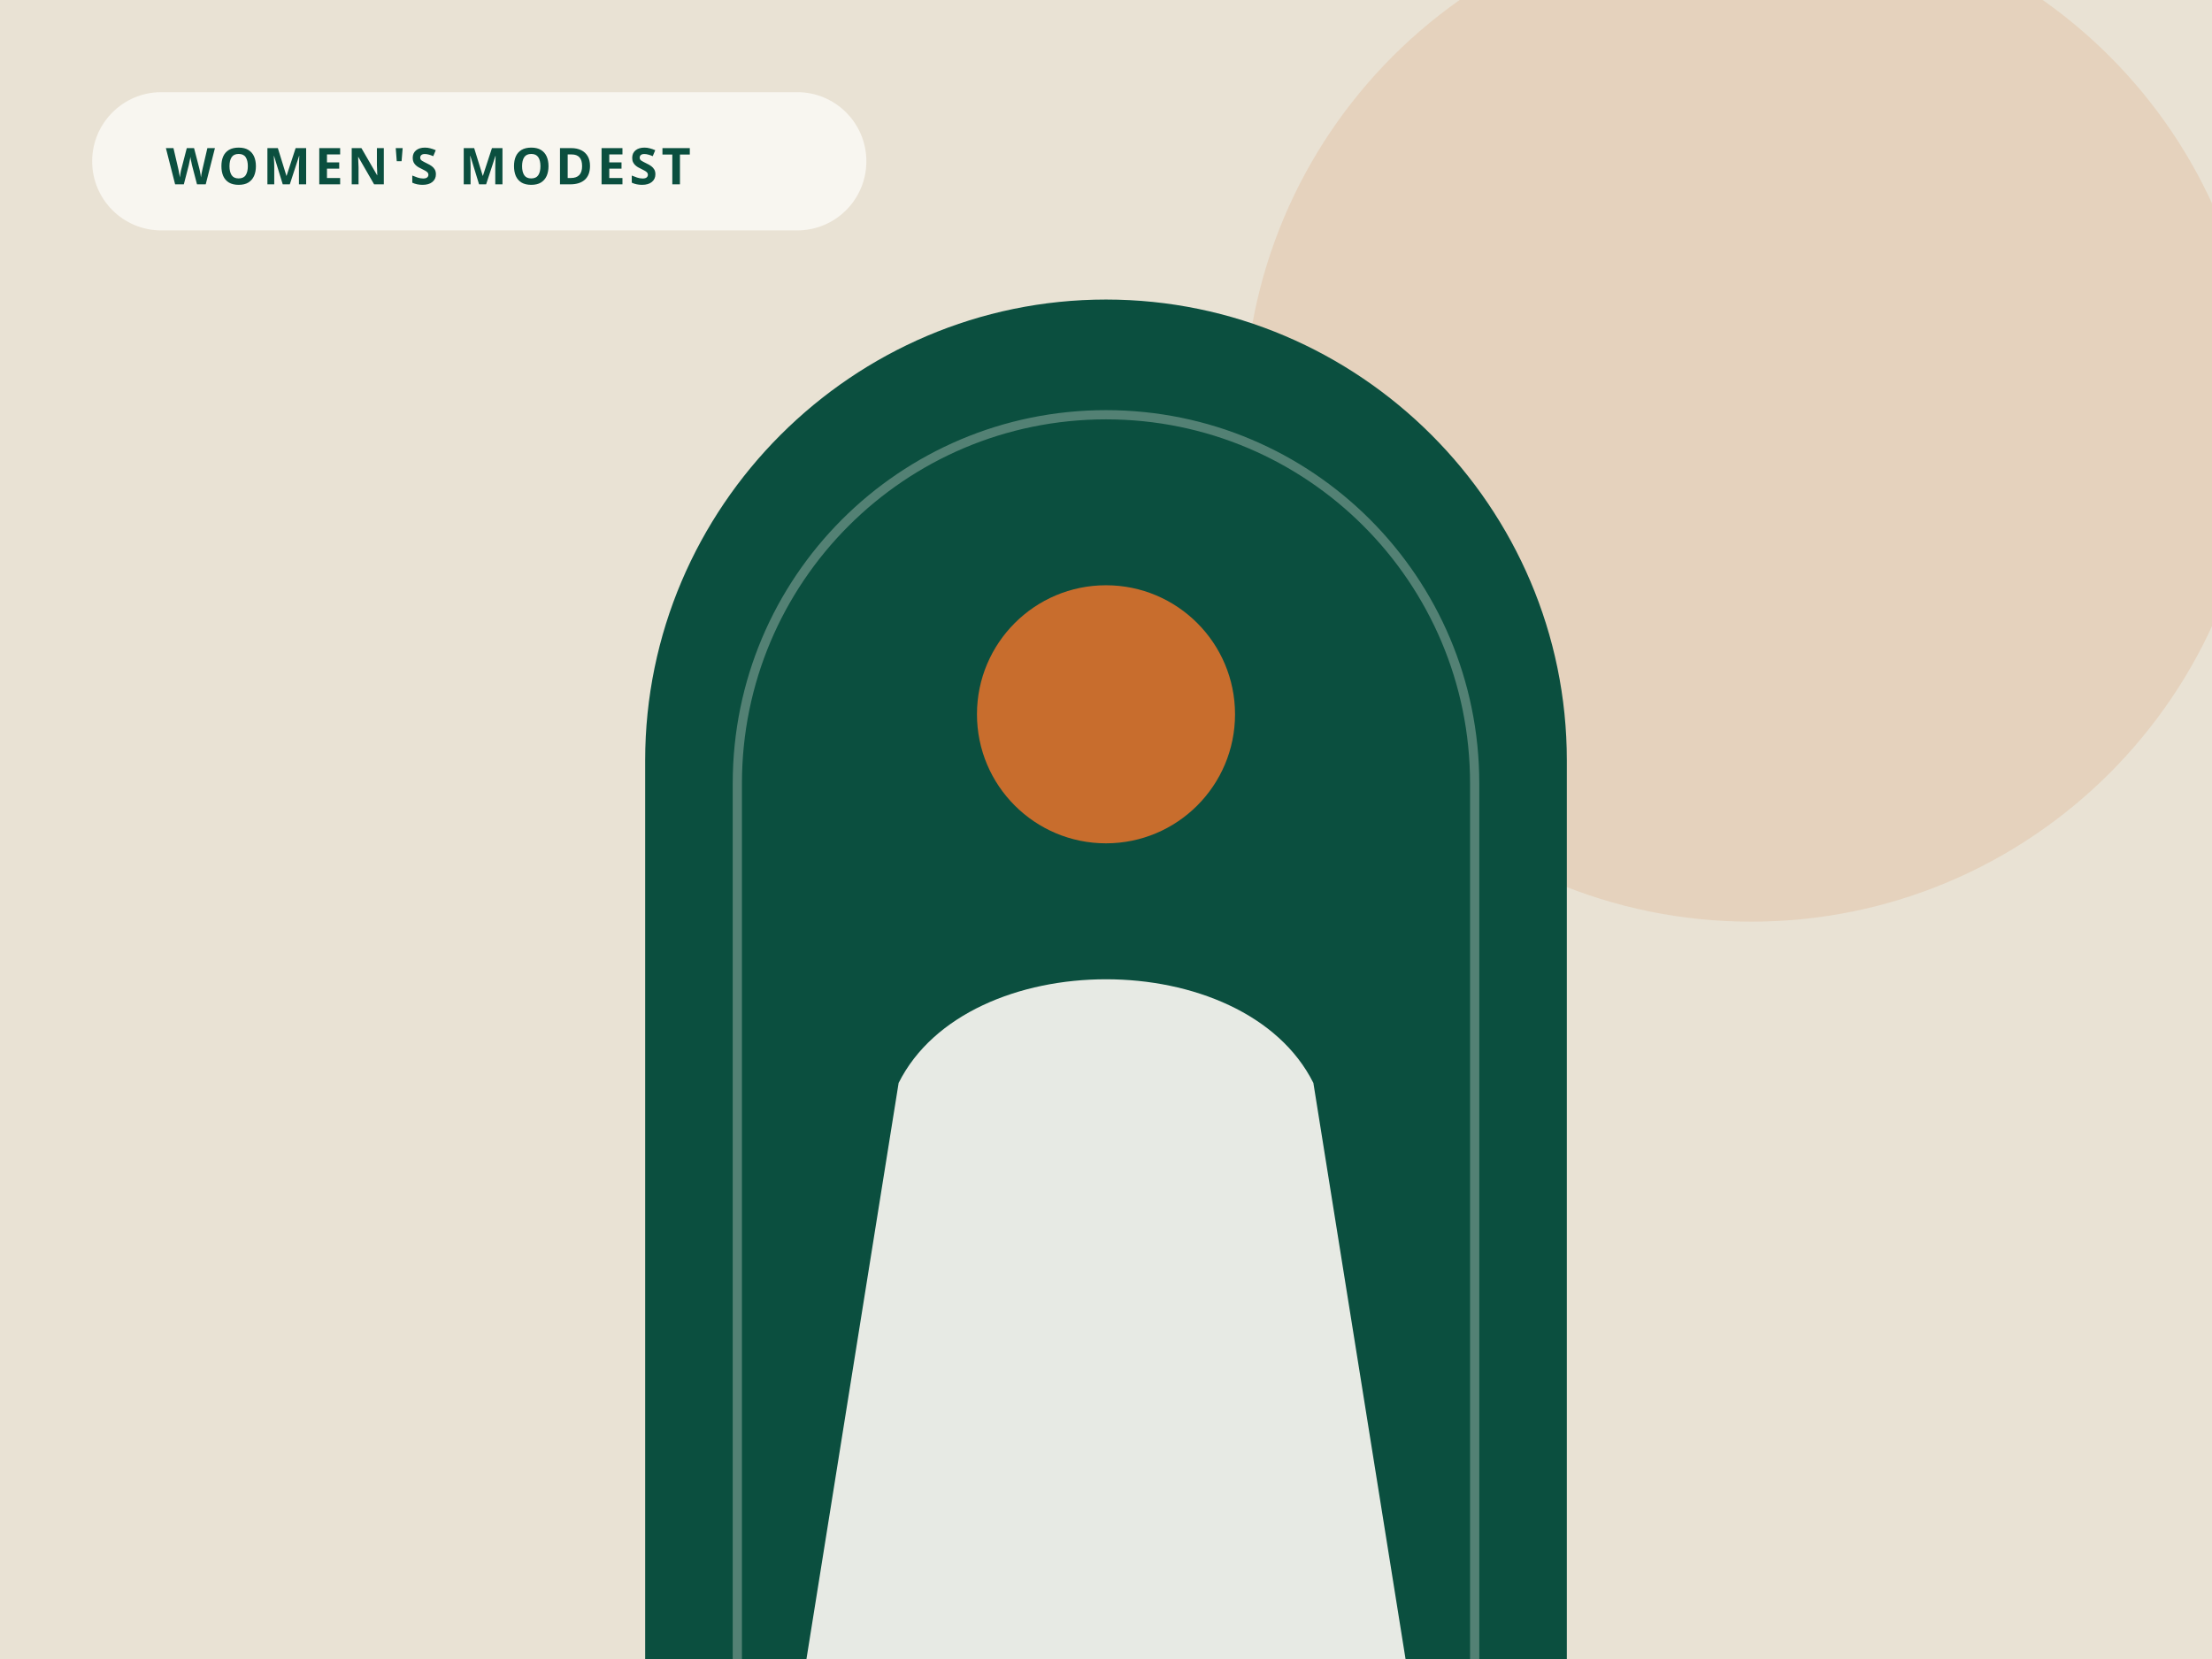
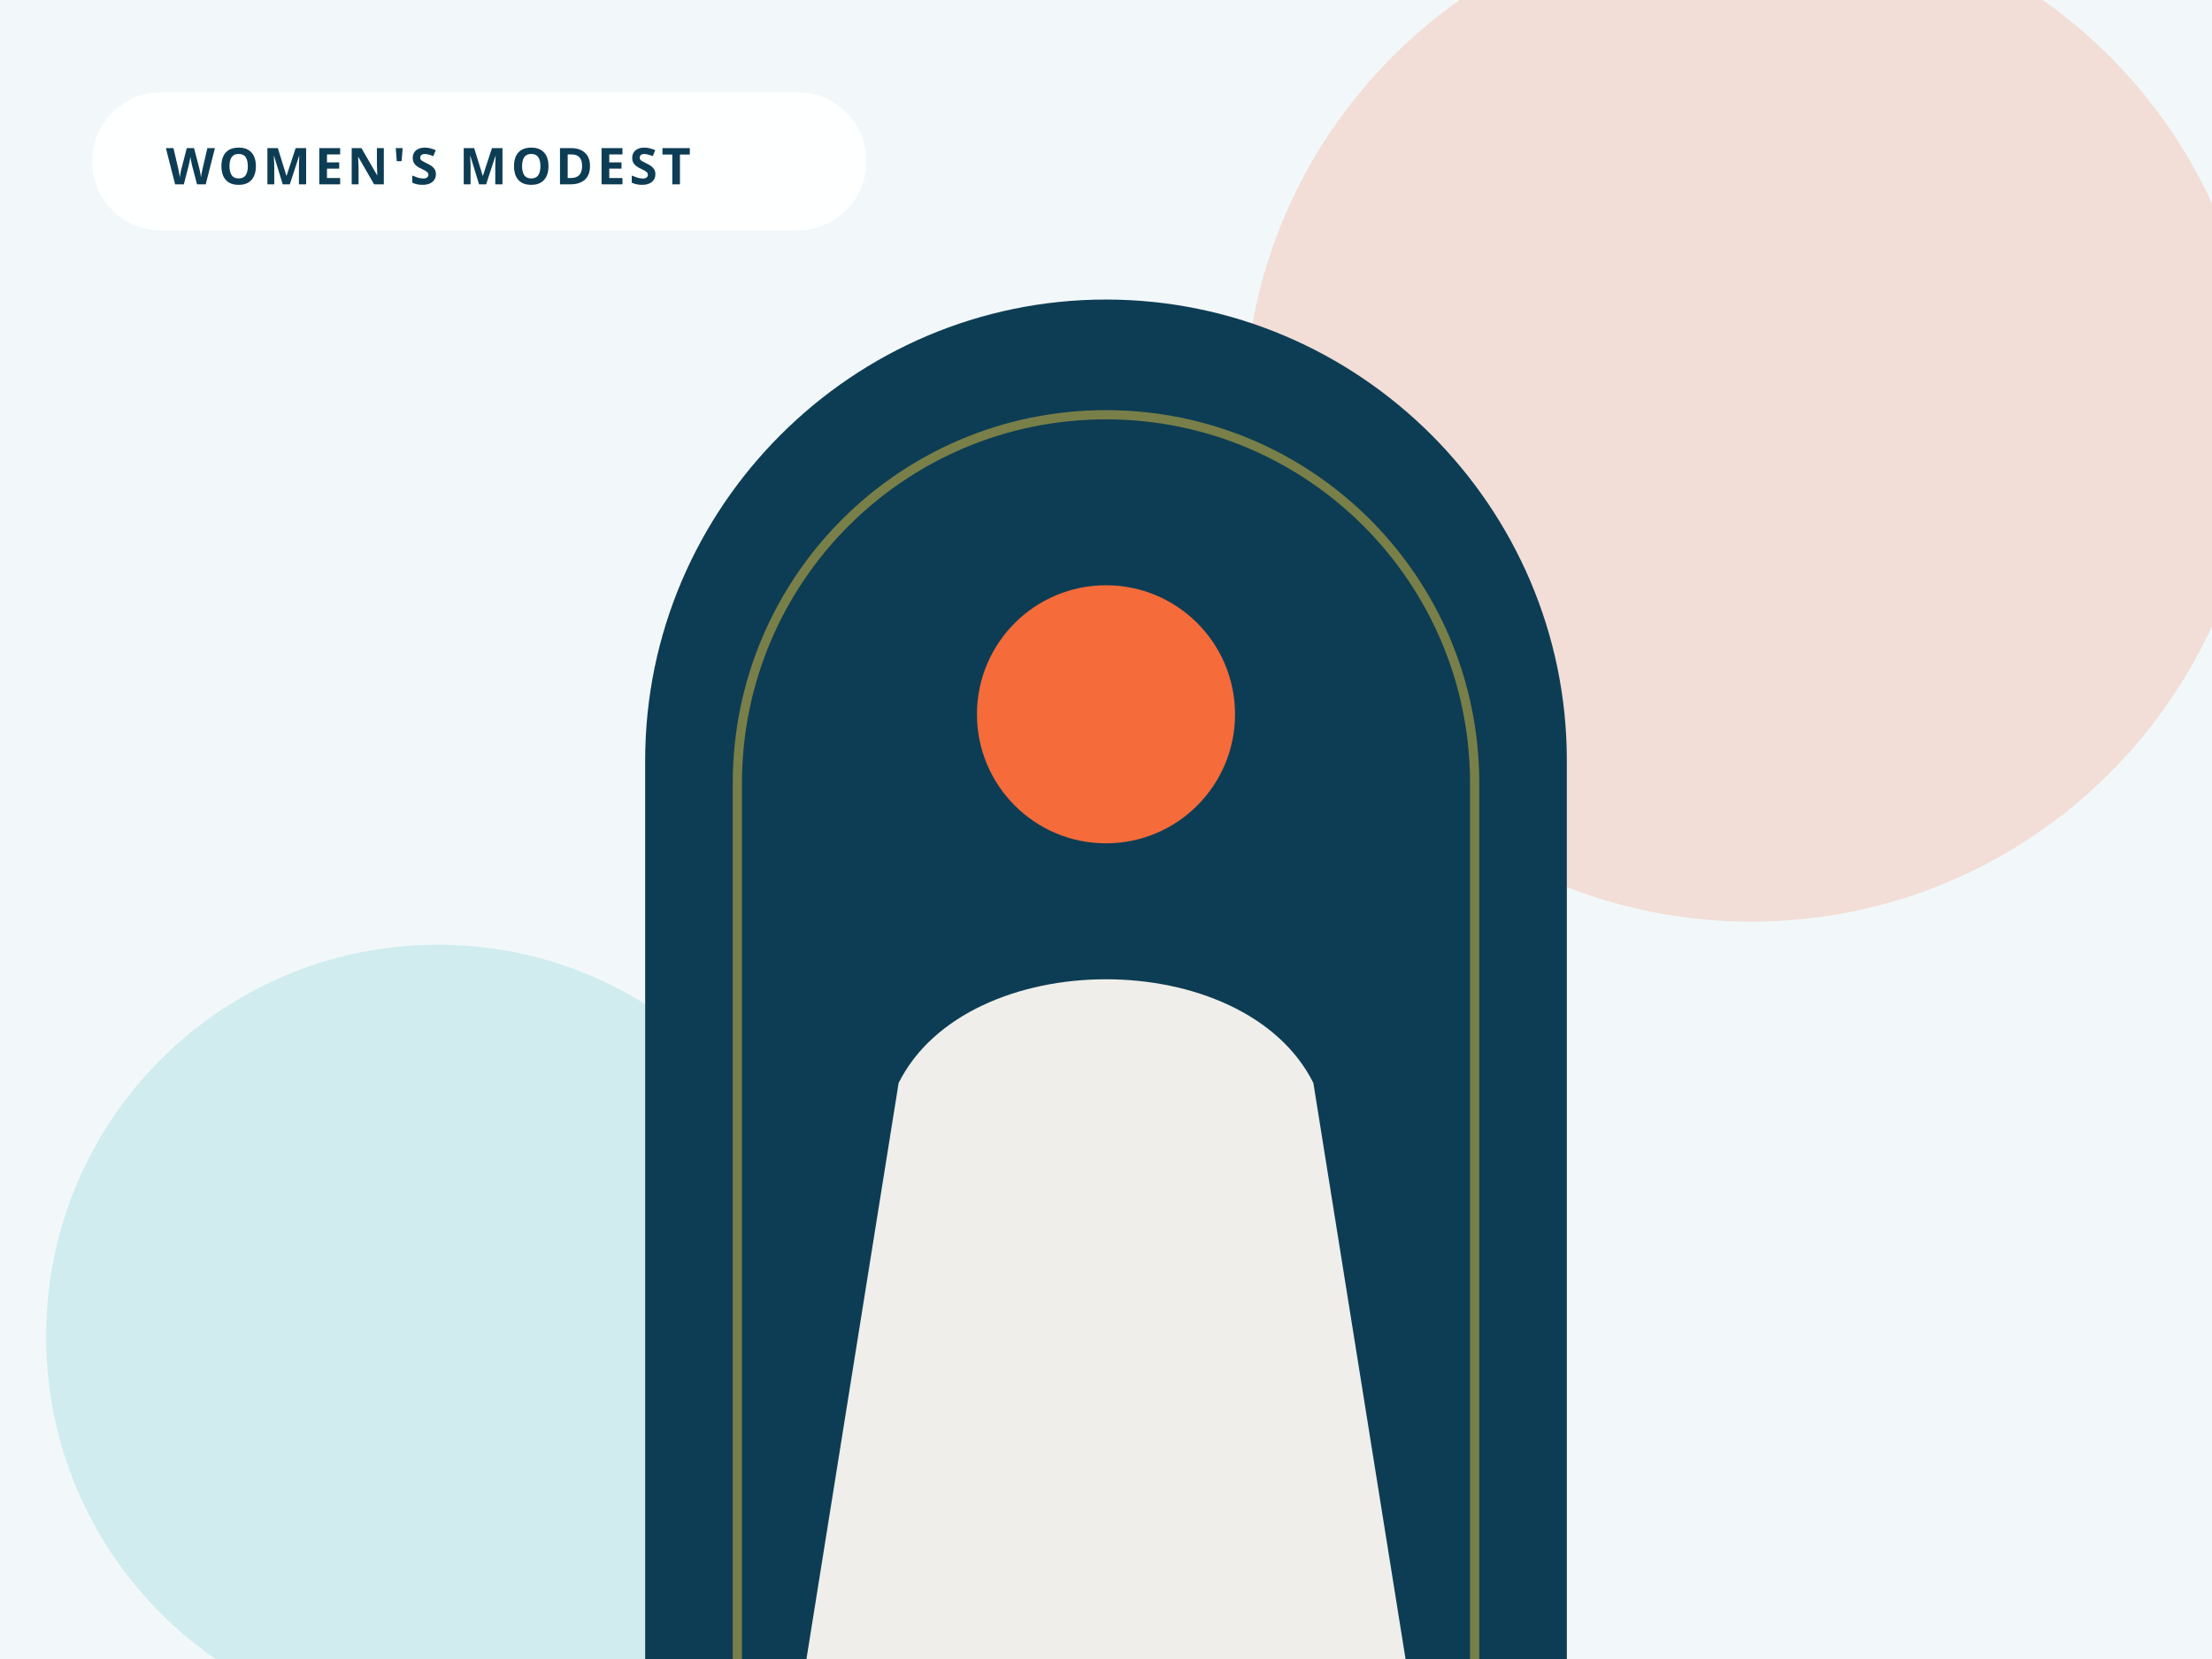
<svg xmlns="http://www.w3.org/2000/svg" viewBox="0 0 480 360" fill="none">
-   <rect width="480" height="360" fill="#E9E2D4" />
-   <circle cx="380" cy="90" r="110" fill="#C86D2D" fill-opacity="0.14" />
-   <path d="M140 360V165C140 110 185 65 240 65C295 65 340 110 340 165V360H140Z" fill="#0B4F3F" />
-   <path d="M160 360V170C160 125.8 195.8 90 240 90C284.2 90 320 125.8 320 170V360" stroke="#FAF7F2" stroke-opacity="0.3" stroke-width="2" />
-   <circle cx="240" cy="155" r="28" fill="#C86D2D" />
-   <path d="M195 235C210 205 270 205 285 235L305 360H175L195 235Z" fill="#FAF7F2" fill-opacity="0.92" />
-   <rect x="20" y="20" width="168" height="30" rx="15" fill="#FAF7F2" fill-opacity="0.92" />
-   <text x="36" y="40" fill="#0B4F3F" font-family="system-ui, sans-serif" font-size="11" font-weight="700" letter-spacing="0.08em">WOMEN'S MODEST</text>
+   <rect width="480" height="360" fill="#F2F8FA" />
+   <circle cx="380" cy="90" r="110" fill="#F56B3A" fill-opacity="0.18" />
+   <circle cx="95" cy="290" r="85" fill="#1CA9B0" fill-opacity="0.16" />
+   <path d="M140 360V165C140 110 185 65 240 65C295 65 340 110 340 165V360H140Z" fill="#0D3D54" />
+   <path d="M160 360V170C160 125.8 195.8 90 240 90C284.2 90 320 125.8 320 170V360" stroke="#FED23A" stroke-opacity="0.45" stroke-width="2" />
+   <circle cx="240" cy="155" r="28" fill="#F56B3A" />
+   <path d="M195 235C210 205 270 205 285 235L305 360H175L195 235Z" fill="#FAF7F2" fill-opacity="0.95" />
+   <rect x="20" y="20" width="168" height="30" rx="15" fill="#FFFFFF" fill-opacity="0.95" />
+   <text x="36" y="40" fill="#0D3D54" font-family="system-ui, sans-serif" font-size="11" font-weight="700" letter-spacing="0.08em">WOMEN'S MODEST</text>
</svg>
